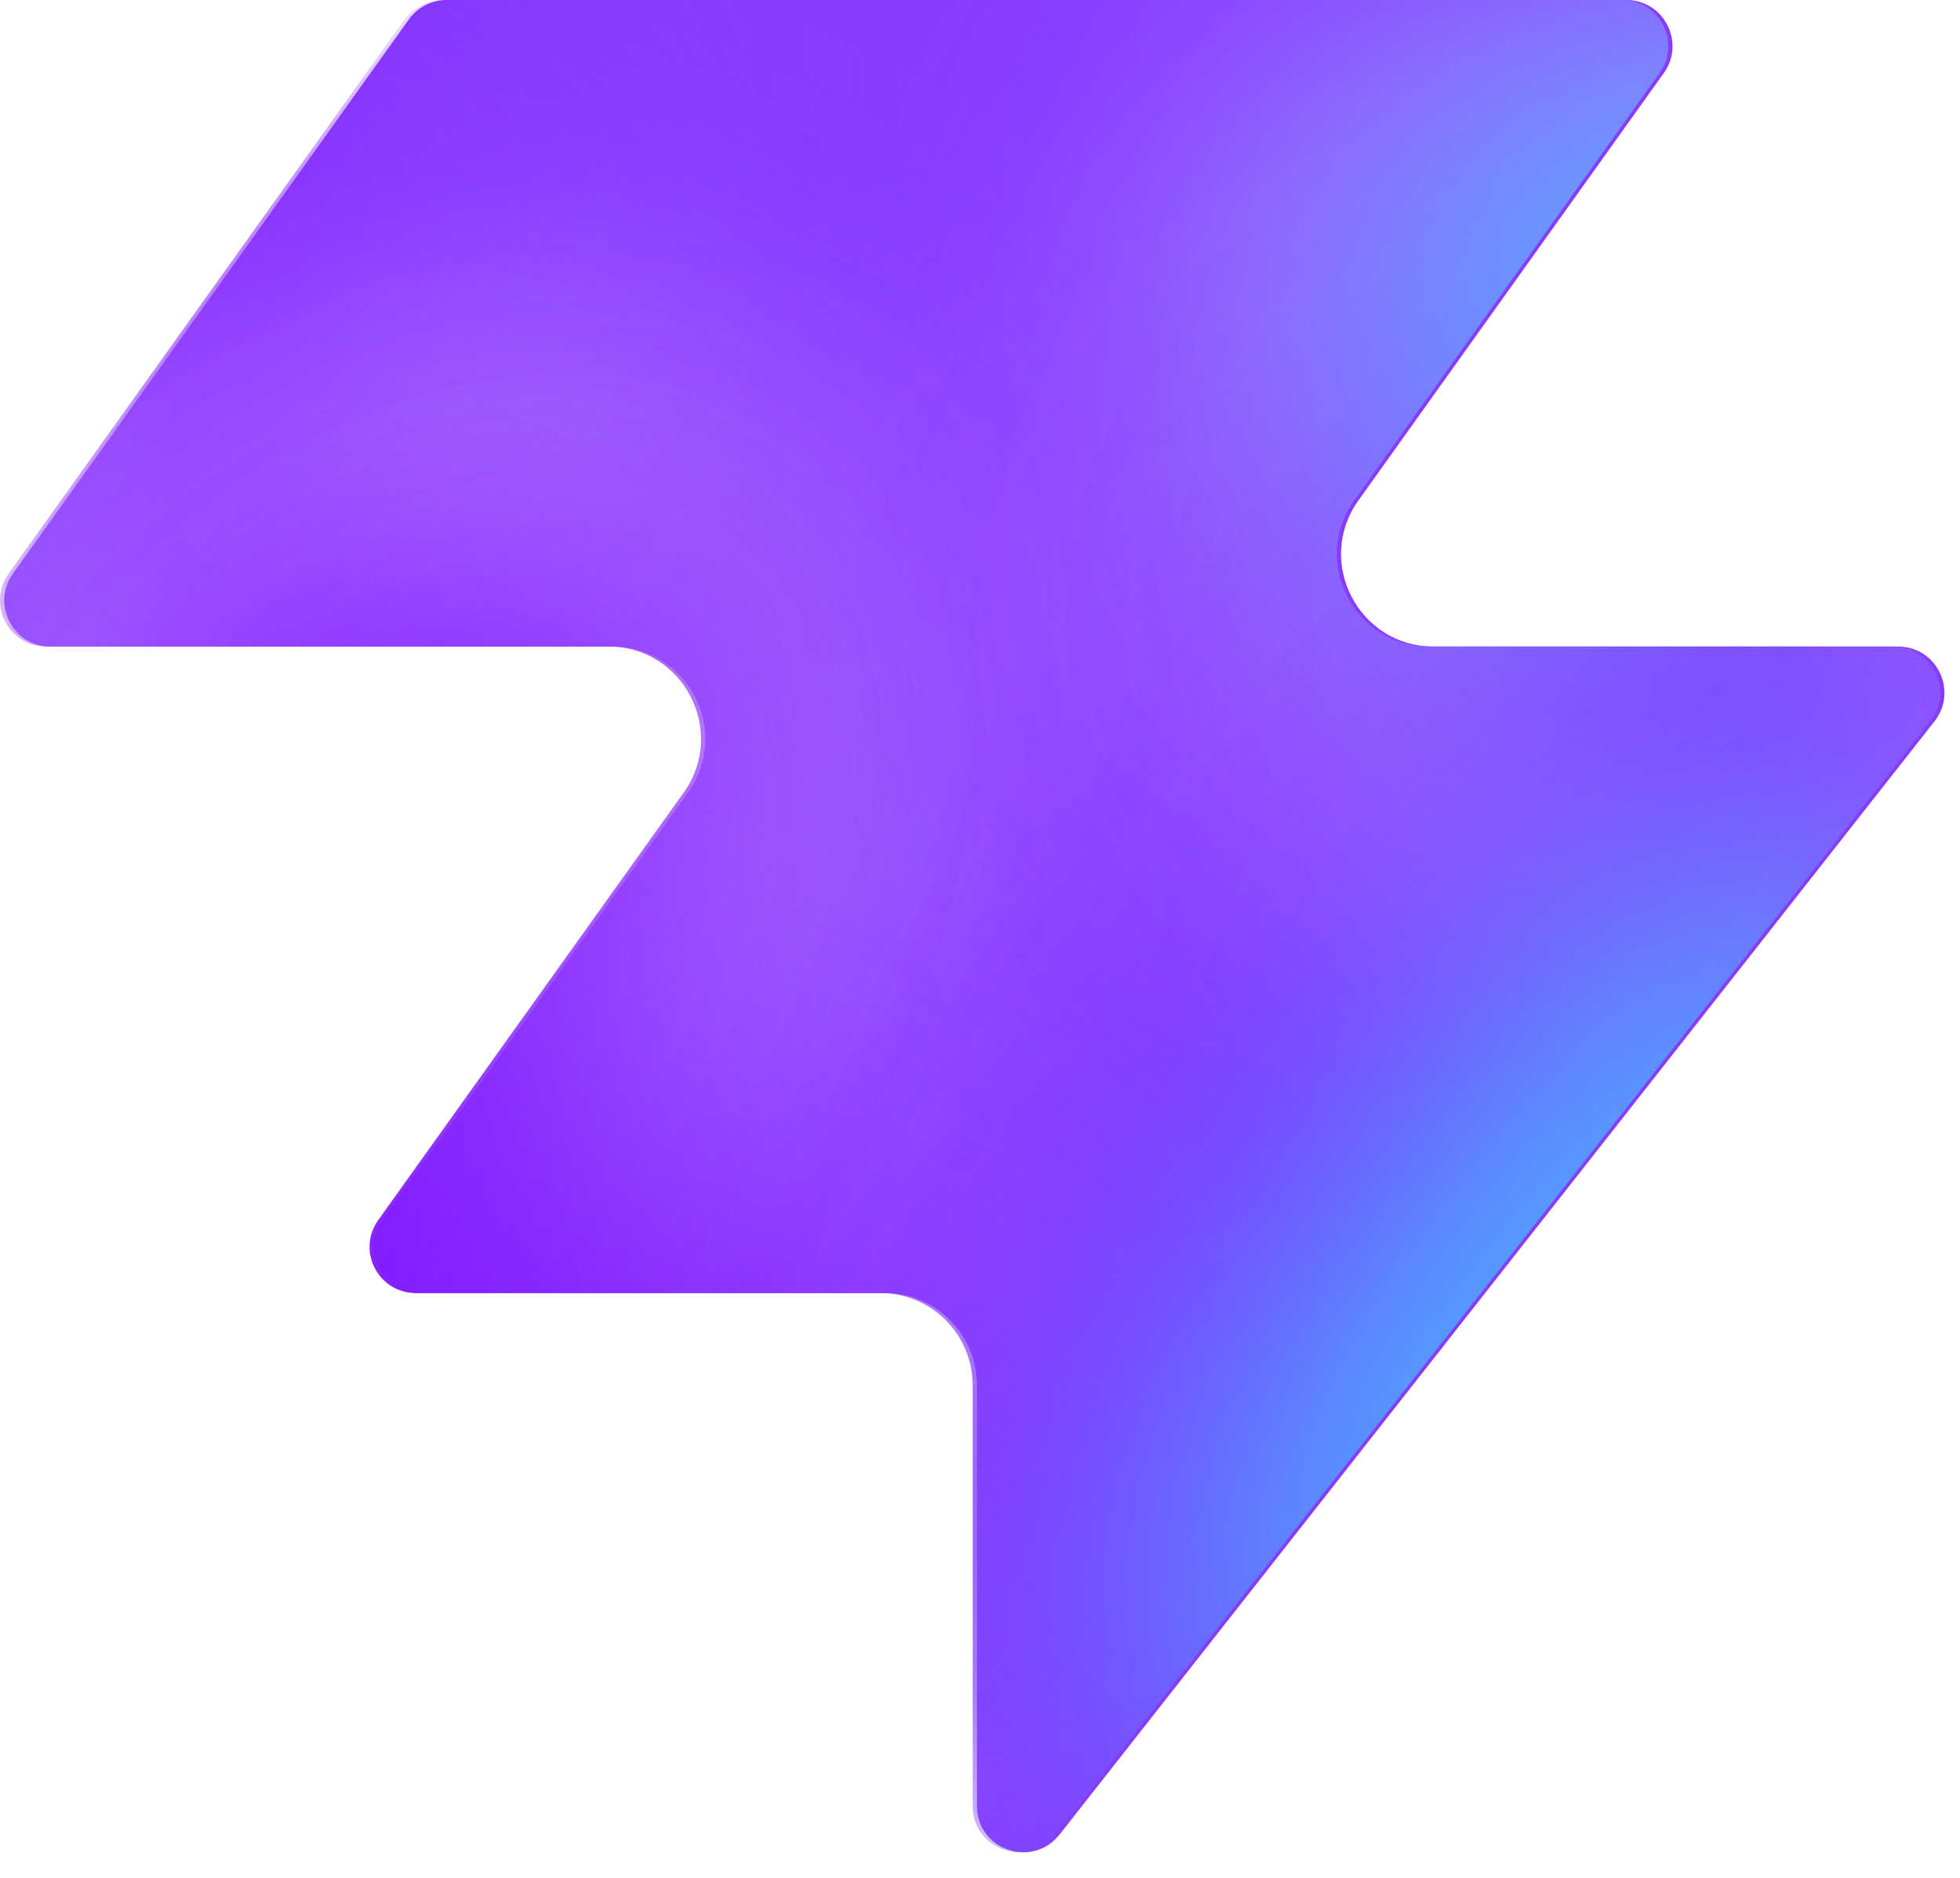
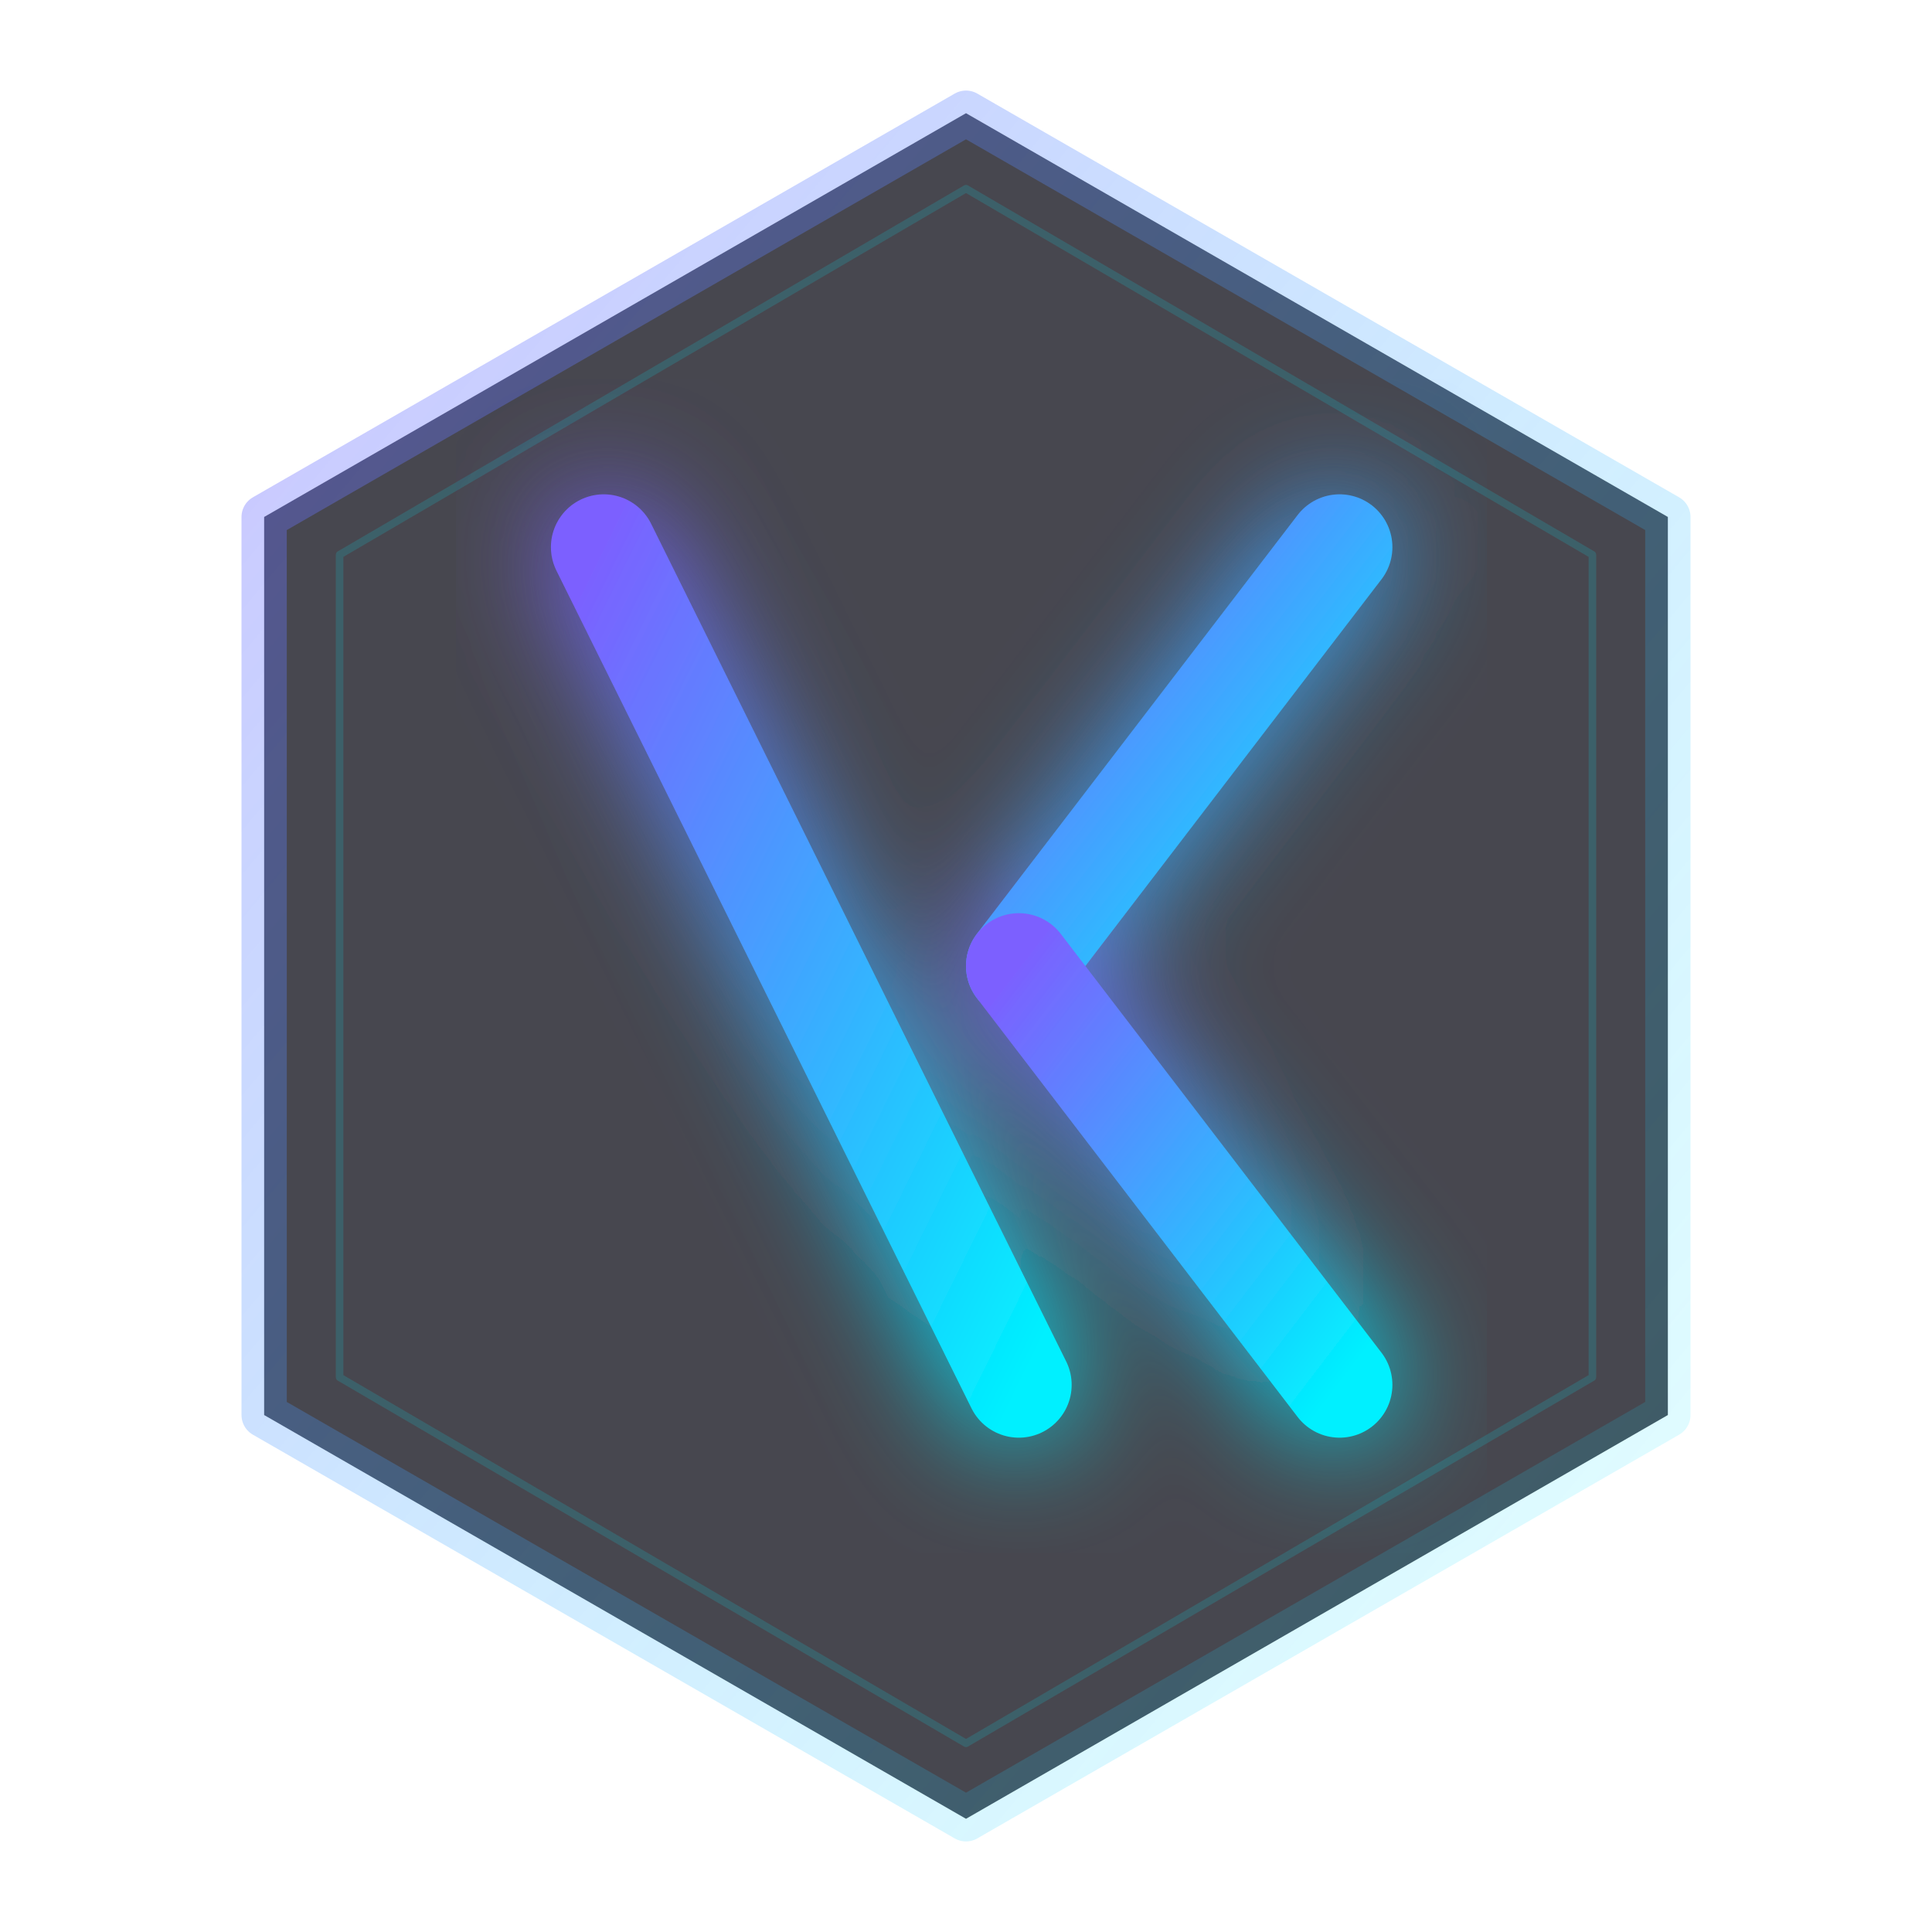
- <svg xmlns="http://www.w3.org/2000/svg" width="48" height="46" fill="none" viewBox="0 0 48 46">
-   <path fill="#863bff" d="M25.946 44.938c-.664.845-2.021.375-2.021-.698V33.937a2.26 2.26 0 0 0-2.262-2.262H10.287c-.92 0-1.456-1.04-.92-1.788l7.48-10.471c1.07-1.497 0-3.578-1.842-3.578H1.237c-.92 0-1.456-1.04-.92-1.788L10.013.474c.214-.297.556-.474.92-.474h28.894c.92 0 1.456 1.04.92 1.788l-7.48 10.471c-1.07 1.498 0 3.579 1.842 3.579h11.377c.943 0 1.473 1.088.89 1.83L25.947 44.94z" style="fill:#863bff;fill:color(display-p3 .525 .23 1);fill-opacity:1" />
-   <mask id="a" width="48" height="46" x="0" y="0" maskUnits="userSpaceOnUse" style="mask-type:alpha">
-     <path fill="#000" d="M25.842 44.938c-.664.844-2.021.375-2.021-.698V33.937a2.26 2.26 0 0 0-2.262-2.262H10.183c-.92 0-1.456-1.04-.92-1.788l7.48-10.471c1.07-1.498 0-3.579-1.842-3.579H1.133c-.92 0-1.456-1.04-.92-1.787L9.91.473c.214-.297.556-.474.92-.474h28.894c.92 0 1.456 1.04.92 1.788l-7.48 10.471c-1.07 1.498 0 3.578 1.842 3.578h11.377c.943 0 1.473 1.088.89 1.832L25.843 44.94z" style="fill:#000;fill-opacity:1" />
-   </mask>
-   <g mask="url(#a)">
-     <g filter="url(#b)">
-       <ellipse cx="5.508" cy="14.704" fill="#ede6ff" rx="5.508" ry="14.704" style="fill:#ede6ff;fill:color(display-p3 .927 .903 1);fill-opacity:1" transform="matrix(.00324 1 1 -.00324 -4.47 31.516)" />
-     </g>
-     <g filter="url(#c)">
-       <ellipse cx="10.399" cy="29.851" fill="#ede6ff" rx="10.399" ry="29.851" style="fill:#ede6ff;fill:color(display-p3 .927 .903 1);fill-opacity:1" transform="matrix(.00324 1 1 -.00324 -39.328 7.883)" />
-     </g>
-     <g filter="url(#d)">
-       <ellipse cx="5.508" cy="30.487" fill="#7e14ff" rx="5.508" ry="30.487" style="fill:#7e14ff;fill:color(display-p3 .492 .077 1);fill-opacity:1" transform="rotate(89.814 -25.913 -14.639)scale(1 -1)" />
-     </g>
-     <g filter="url(#e)">
-       <ellipse cx="5.508" cy="30.599" fill="#7e14ff" rx="5.508" ry="30.599" style="fill:#7e14ff;fill:color(display-p3 .492 .077 1);fill-opacity:1" transform="rotate(89.814 -32.644 -3.334)scale(1 -1)" />
-     </g>
-     <g filter="url(#f)">
-       <ellipse cx="5.508" cy="30.599" fill="#7e14ff" rx="5.508" ry="30.599" style="fill:#7e14ff;fill:color(display-p3 .492 .077 1);fill-opacity:1" transform="matrix(.00324 1 1 -.00324 -34.34 30.47)" />
-     </g>
-     <g filter="url(#g)">
-       <ellipse cx="14.072" cy="22.078" fill="#ede6ff" rx="14.072" ry="22.078" style="fill:#ede6ff;fill:color(display-p3 .927 .903 1);fill-opacity:1" transform="rotate(93.35 24.506 48.493)scale(-1 1)" />
-     </g>
-     <g filter="url(#h)">
-       <ellipse cx="3.47" cy="21.501" fill="#7e14ff" rx="3.47" ry="21.501" style="fill:#7e14ff;fill:color(display-p3 .492 .077 1);fill-opacity:1" transform="rotate(89.009 28.708 47.59)scale(-1 1)" />
-     </g>
-     <g filter="url(#i)">
-       <ellipse cx="3.47" cy="21.501" fill="#7e14ff" rx="3.47" ry="21.501" style="fill:#7e14ff;fill:color(display-p3 .492 .077 1);fill-opacity:1" transform="rotate(89.009 28.708 47.59)scale(-1 1)" />
-     </g>
-     <g filter="url(#j)">
-       <ellipse cx=".387" cy="8.972" fill="#7e14ff" rx="4.407" ry="29.108" style="fill:#7e14ff;fill:color(display-p3 .492 .077 1);fill-opacity:1" transform="rotate(39.51 .387 8.972)" />
-     </g>
-     <g filter="url(#k)">
-       <ellipse cx="47.523" cy="-6.092" fill="#7e14ff" rx="4.407" ry="29.108" style="fill:#7e14ff;fill:color(display-p3 .492 .077 1);fill-opacity:1" transform="rotate(37.892 47.523 -6.092)" />
-     </g>
-     <g filter="url(#l)">
-       <ellipse cx="41.412" cy="6.333" fill="#47bfff" rx="5.971" ry="9.665" style="fill:#47bfff;fill:color(display-p3 .28 .748 1);fill-opacity:1" transform="rotate(37.892 41.412 6.333)" />
-     </g>
-     <g filter="url(#m)">
-       <ellipse cx="-1.879" cy="38.332" fill="#7e14ff" rx="4.407" ry="29.108" style="fill:#7e14ff;fill:color(display-p3 .492 .077 1);fill-opacity:1" transform="rotate(37.892 -1.88 38.332)" />
-     </g>
-     <g filter="url(#n)">
-       <ellipse cx="-1.879" cy="38.332" fill="#7e14ff" rx="4.407" ry="29.108" style="fill:#7e14ff;fill:color(display-p3 .492 .077 1);fill-opacity:1" transform="rotate(37.892 -1.88 38.332)" />
-     </g>
-     <g filter="url(#o)">
-       <ellipse cx="35.651" cy="29.907" fill="#7e14ff" rx="4.407" ry="29.108" style="fill:#7e14ff;fill:color(display-p3 .492 .077 1);fill-opacity:1" transform="rotate(37.892 35.651 29.907)" />
-     </g>
-     <g filter="url(#p)">
-       <ellipse cx="38.418" cy="32.4" fill="#47bfff" rx="5.971" ry="15.297" style="fill:#47bfff;fill:color(display-p3 .28 .748 1);fill-opacity:1" transform="rotate(37.892 38.418 32.4)" />
-     </g>
-   </g>
+ <svg xmlns="http://www.w3.org/2000/svg" viewBox="0 0 512 512" fill="none">
  <defs>
-     <filter id="b" width="60.045" height="41.654" x="-19.77" y="16.149" color-interpolation-filters="sRGB" filterUnits="userSpaceOnUse">
-       <feFlood flood-opacity="0" result="BackgroundImageFix" />
-       <feBlend in="SourceGraphic" in2="BackgroundImageFix" result="shape" />
-       <feGaussianBlur result="effect1_foregroundBlur_2002_17158" stdDeviation="7.659" />
-     </filter>
-     <filter id="c" width="90.34" height="51.437" x="-54.613" y="-7.533" color-interpolation-filters="sRGB" filterUnits="userSpaceOnUse">
-       <feFlood flood-opacity="0" result="BackgroundImageFix" />
-       <feBlend in="SourceGraphic" in2="BackgroundImageFix" result="shape" />
-       <feGaussianBlur result="effect1_foregroundBlur_2002_17158" stdDeviation="7.659" />
-     </filter>
-     <filter id="d" width="79.355" height="29.4" x="-49.64" y="2.03" color-interpolation-filters="sRGB" filterUnits="userSpaceOnUse">
-       <feFlood flood-opacity="0" result="BackgroundImageFix" />
-       <feBlend in="SourceGraphic" in2="BackgroundImageFix" result="shape" />
-       <feGaussianBlur result="effect1_foregroundBlur_2002_17158" stdDeviation="4.596" />
-     </filter>
-     <filter id="e" width="79.579" height="29.4" x="-45.045" y="20.029" color-interpolation-filters="sRGB" filterUnits="userSpaceOnUse">
-       <feFlood flood-opacity="0" result="BackgroundImageFix" />
-       <feBlend in="SourceGraphic" in2="BackgroundImageFix" result="shape" />
-       <feGaussianBlur result="effect1_foregroundBlur_2002_17158" stdDeviation="4.596" />
-     </filter>
-     <filter id="f" width="79.579" height="29.4" x="-43.513" y="21.178" color-interpolation-filters="sRGB" filterUnits="userSpaceOnUse">
-       <feFlood flood-opacity="0" result="BackgroundImageFix" />
-       <feBlend in="SourceGraphic" in2="BackgroundImageFix" result="shape" />
-       <feGaussianBlur result="effect1_foregroundBlur_2002_17158" stdDeviation="4.596" />
-     </filter>
-     <filter id="g" width="74.749" height="58.852" x="15.756" y="-17.901" color-interpolation-filters="sRGB" filterUnits="userSpaceOnUse">
-       <feFlood flood-opacity="0" result="BackgroundImageFix" />
-       <feBlend in="SourceGraphic" in2="BackgroundImageFix" result="shape" />
-       <feGaussianBlur result="effect1_foregroundBlur_2002_17158" stdDeviation="7.659" />
-     </filter>
-     <filter id="h" width="61.377" height="25.362" x="23.548" y="2.284" color-interpolation-filters="sRGB" filterUnits="userSpaceOnUse">
-       <feFlood flood-opacity="0" result="BackgroundImageFix" />
-       <feBlend in="SourceGraphic" in2="BackgroundImageFix" result="shape" />
-       <feGaussianBlur result="effect1_foregroundBlur_2002_17158" stdDeviation="4.596" />
-     </filter>
-     <filter id="i" width="61.377" height="25.362" x="23.548" y="2.284" color-interpolation-filters="sRGB" filterUnits="userSpaceOnUse">
-       <feFlood flood-opacity="0" result="BackgroundImageFix" />
-       <feBlend in="SourceGraphic" in2="BackgroundImageFix" result="shape" />
-       <feGaussianBlur result="effect1_foregroundBlur_2002_17158" stdDeviation="4.596" />
-     </filter>
-     <filter id="j" width="56.045" height="63.649" x="-27.636" y="-22.853" color-interpolation-filters="sRGB" filterUnits="userSpaceOnUse">
-       <feFlood flood-opacity="0" result="BackgroundImageFix" />
-       <feBlend in="SourceGraphic" in2="BackgroundImageFix" result="shape" />
-       <feGaussianBlur result="effect1_foregroundBlur_2002_17158" stdDeviation="4.596" />
-     </filter>
-     <filter id="k" width="54.814" height="64.646" x="20.116" y="-38.415" color-interpolation-filters="sRGB" filterUnits="userSpaceOnUse">
-       <feFlood flood-opacity="0" result="BackgroundImageFix" />
-       <feBlend in="SourceGraphic" in2="BackgroundImageFix" result="shape" />
-       <feGaussianBlur result="effect1_foregroundBlur_2002_17158" stdDeviation="4.596" />
-     </filter>
-     <filter id="l" width="33.541" height="35.313" x="24.641" y="-11.323" color-interpolation-filters="sRGB" filterUnits="userSpaceOnUse">
-       <feFlood flood-opacity="0" result="BackgroundImageFix" />
-       <feBlend in="SourceGraphic" in2="BackgroundImageFix" result="shape" />
-       <feGaussianBlur result="effect1_foregroundBlur_2002_17158" stdDeviation="4.596" />
-     </filter>
-     <filter id="m" width="54.814" height="64.646" x="-29.286" y="6.009" color-interpolation-filters="sRGB" filterUnits="userSpaceOnUse">
-       <feFlood flood-opacity="0" result="BackgroundImageFix" />
-       <feBlend in="SourceGraphic" in2="BackgroundImageFix" result="shape" />
-       <feGaussianBlur result="effect1_foregroundBlur_2002_17158" stdDeviation="4.596" />
-     </filter>
-     <filter id="n" width="54.814" height="64.646" x="-29.286" y="6.009" color-interpolation-filters="sRGB" filterUnits="userSpaceOnUse">
-       <feFlood flood-opacity="0" result="BackgroundImageFix" />
-       <feBlend in="SourceGraphic" in2="BackgroundImageFix" result="shape" />
-       <feGaussianBlur result="effect1_foregroundBlur_2002_17158" stdDeviation="4.596" />
-     </filter>
-     <filter id="o" width="54.814" height="64.646" x="8.244" y="-2.416" color-interpolation-filters="sRGB" filterUnits="userSpaceOnUse">
-       <feFlood flood-opacity="0" result="BackgroundImageFix" />
-       <feBlend in="SourceGraphic" in2="BackgroundImageFix" result="shape" />
-       <feGaussianBlur result="effect1_foregroundBlur_2002_17158" stdDeviation="4.596" />
-     </filter>
-     <filter id="p" width="39.409" height="43.623" x="18.713" y="10.588" color-interpolation-filters="sRGB" filterUnits="userSpaceOnUse">
-       <feFlood flood-opacity="0" result="BackgroundImageFix" />
-       <feBlend in="SourceGraphic" in2="BackgroundImageFix" result="shape" />
-       <feGaussianBlur result="effect1_foregroundBlur_2002_17158" stdDeviation="4.596" />
+     <linearGradient id="monogram-grad" x1="0%" y1="0%" x2="100%" y2="100%">
+       <stop offset="0%" stop-color="#7b61ff" />
+       <stop offset="100%" stop-color="#00f0ff" />
+     </linearGradient>
+     <linearGradient id="shield-grad" x1="0%" y1="0%" x2="100%" y2="100%">
+       <stop offset="0%" stop-color="rgba(123, 97, 255, 0.4)" />
+       <stop offset="100%" stop-color="rgba(0, 240, 255, 0.1)" />
+     </linearGradient>
+     <filter id="glow-filter" x="-20%" y="-20%" width="140%" height="140%">
+       <feGaussianBlur stdDeviation="16" result="blur" />
+       <feMerge>
+         <feMergeNode in="blur" />
+         <feMergeNode in="SourceGraphic" />
+       </feMerge>
    </filter>
  </defs>
+   <path d="M256 30 L442 137 L442 375 L256 482 L70 375 L70 137 Z" stroke="url(#shield-grad)" stroke-width="12" stroke-linejoin="round" fill="rgba(10, 10, 20, 0.75)" />
+   <path d="M256 50 L422 147 L422 365 L256 462 L90 365 L90 147 Z" stroke="rgba(0, 240, 255, 0.15)" stroke-width="2" stroke-linejoin="round" />
+   <g filter="url(#glow-filter)">
+     <path d="M160 145 L160 367" stroke="url(#monogram-grad)" stroke-width="28" stroke-linecap="round" />
+     <path d="M160 145 L270 367" stroke="url(#monogram-grad)" stroke-width="28" stroke-linecap="round" />
+     <path d="M270 145 L270 367" stroke="url(#monogram-grad)" stroke-width="28" stroke-linecap="round" />
+     <path d="M270 256 L355 145" stroke="url(#monogram-grad)" stroke-width="28" stroke-linecap="round" />
+     <path d="M270 256 L355 367" stroke="url(#monogram-grad)" stroke-width="28" stroke-linecap="round" />
+   </g>
</svg>
